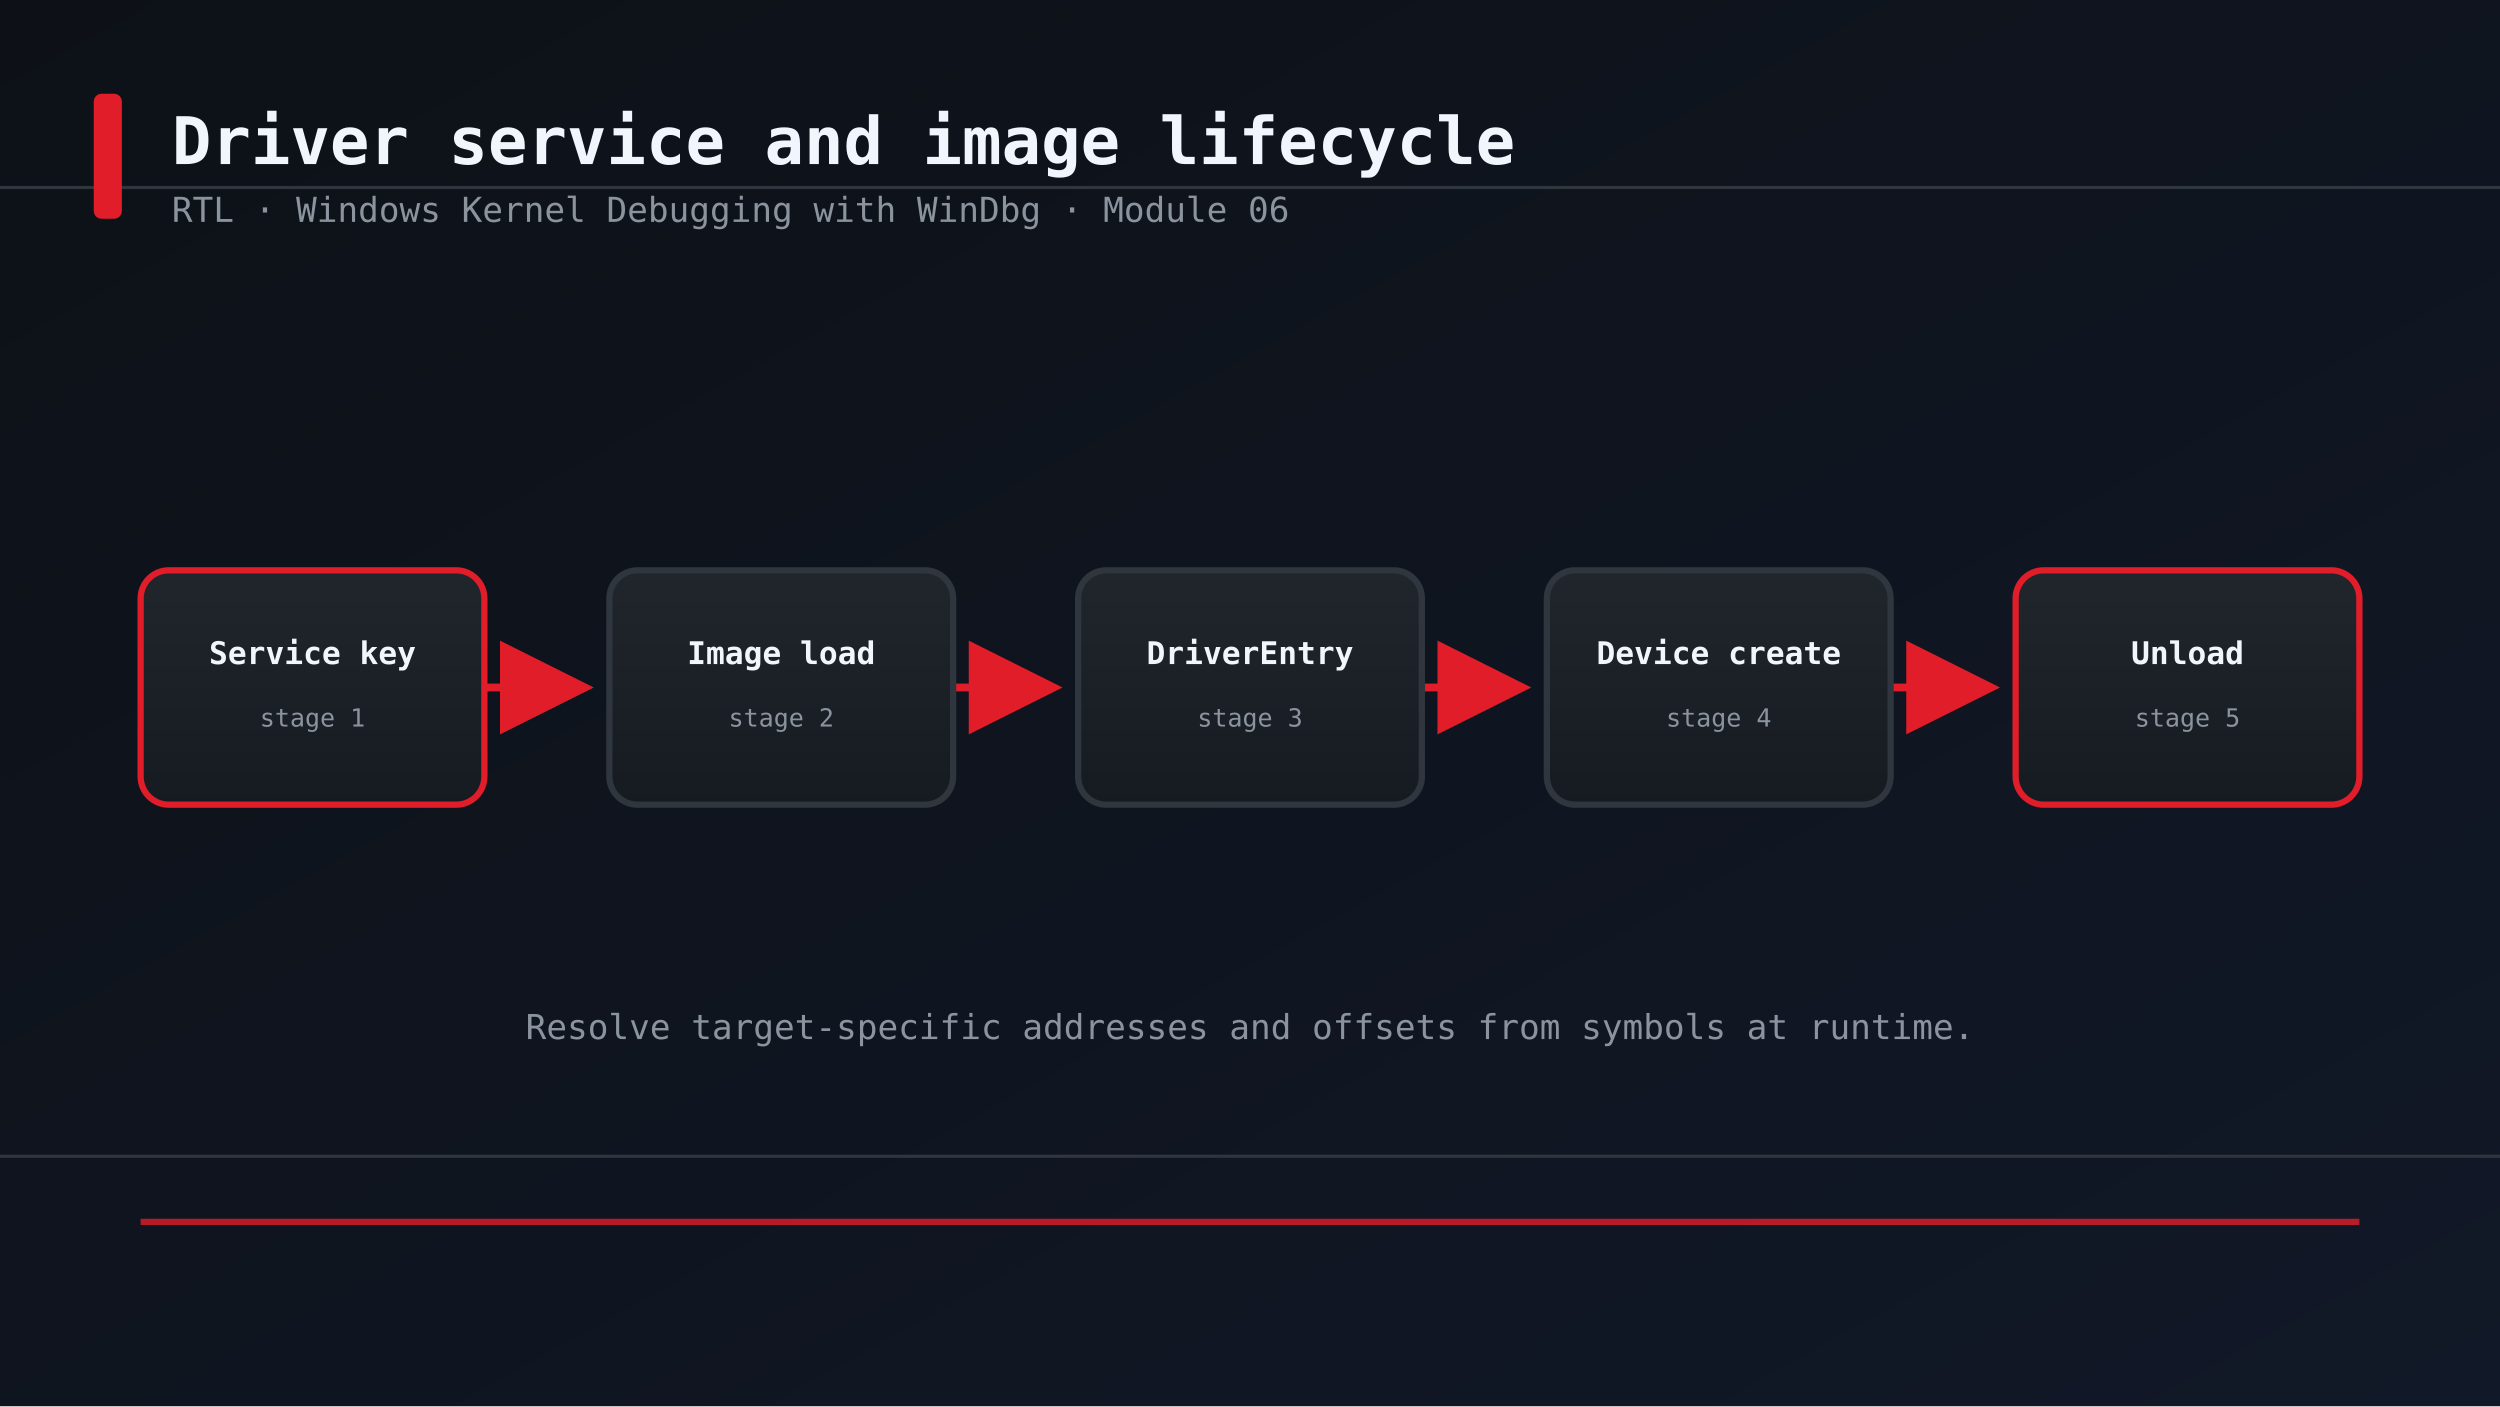
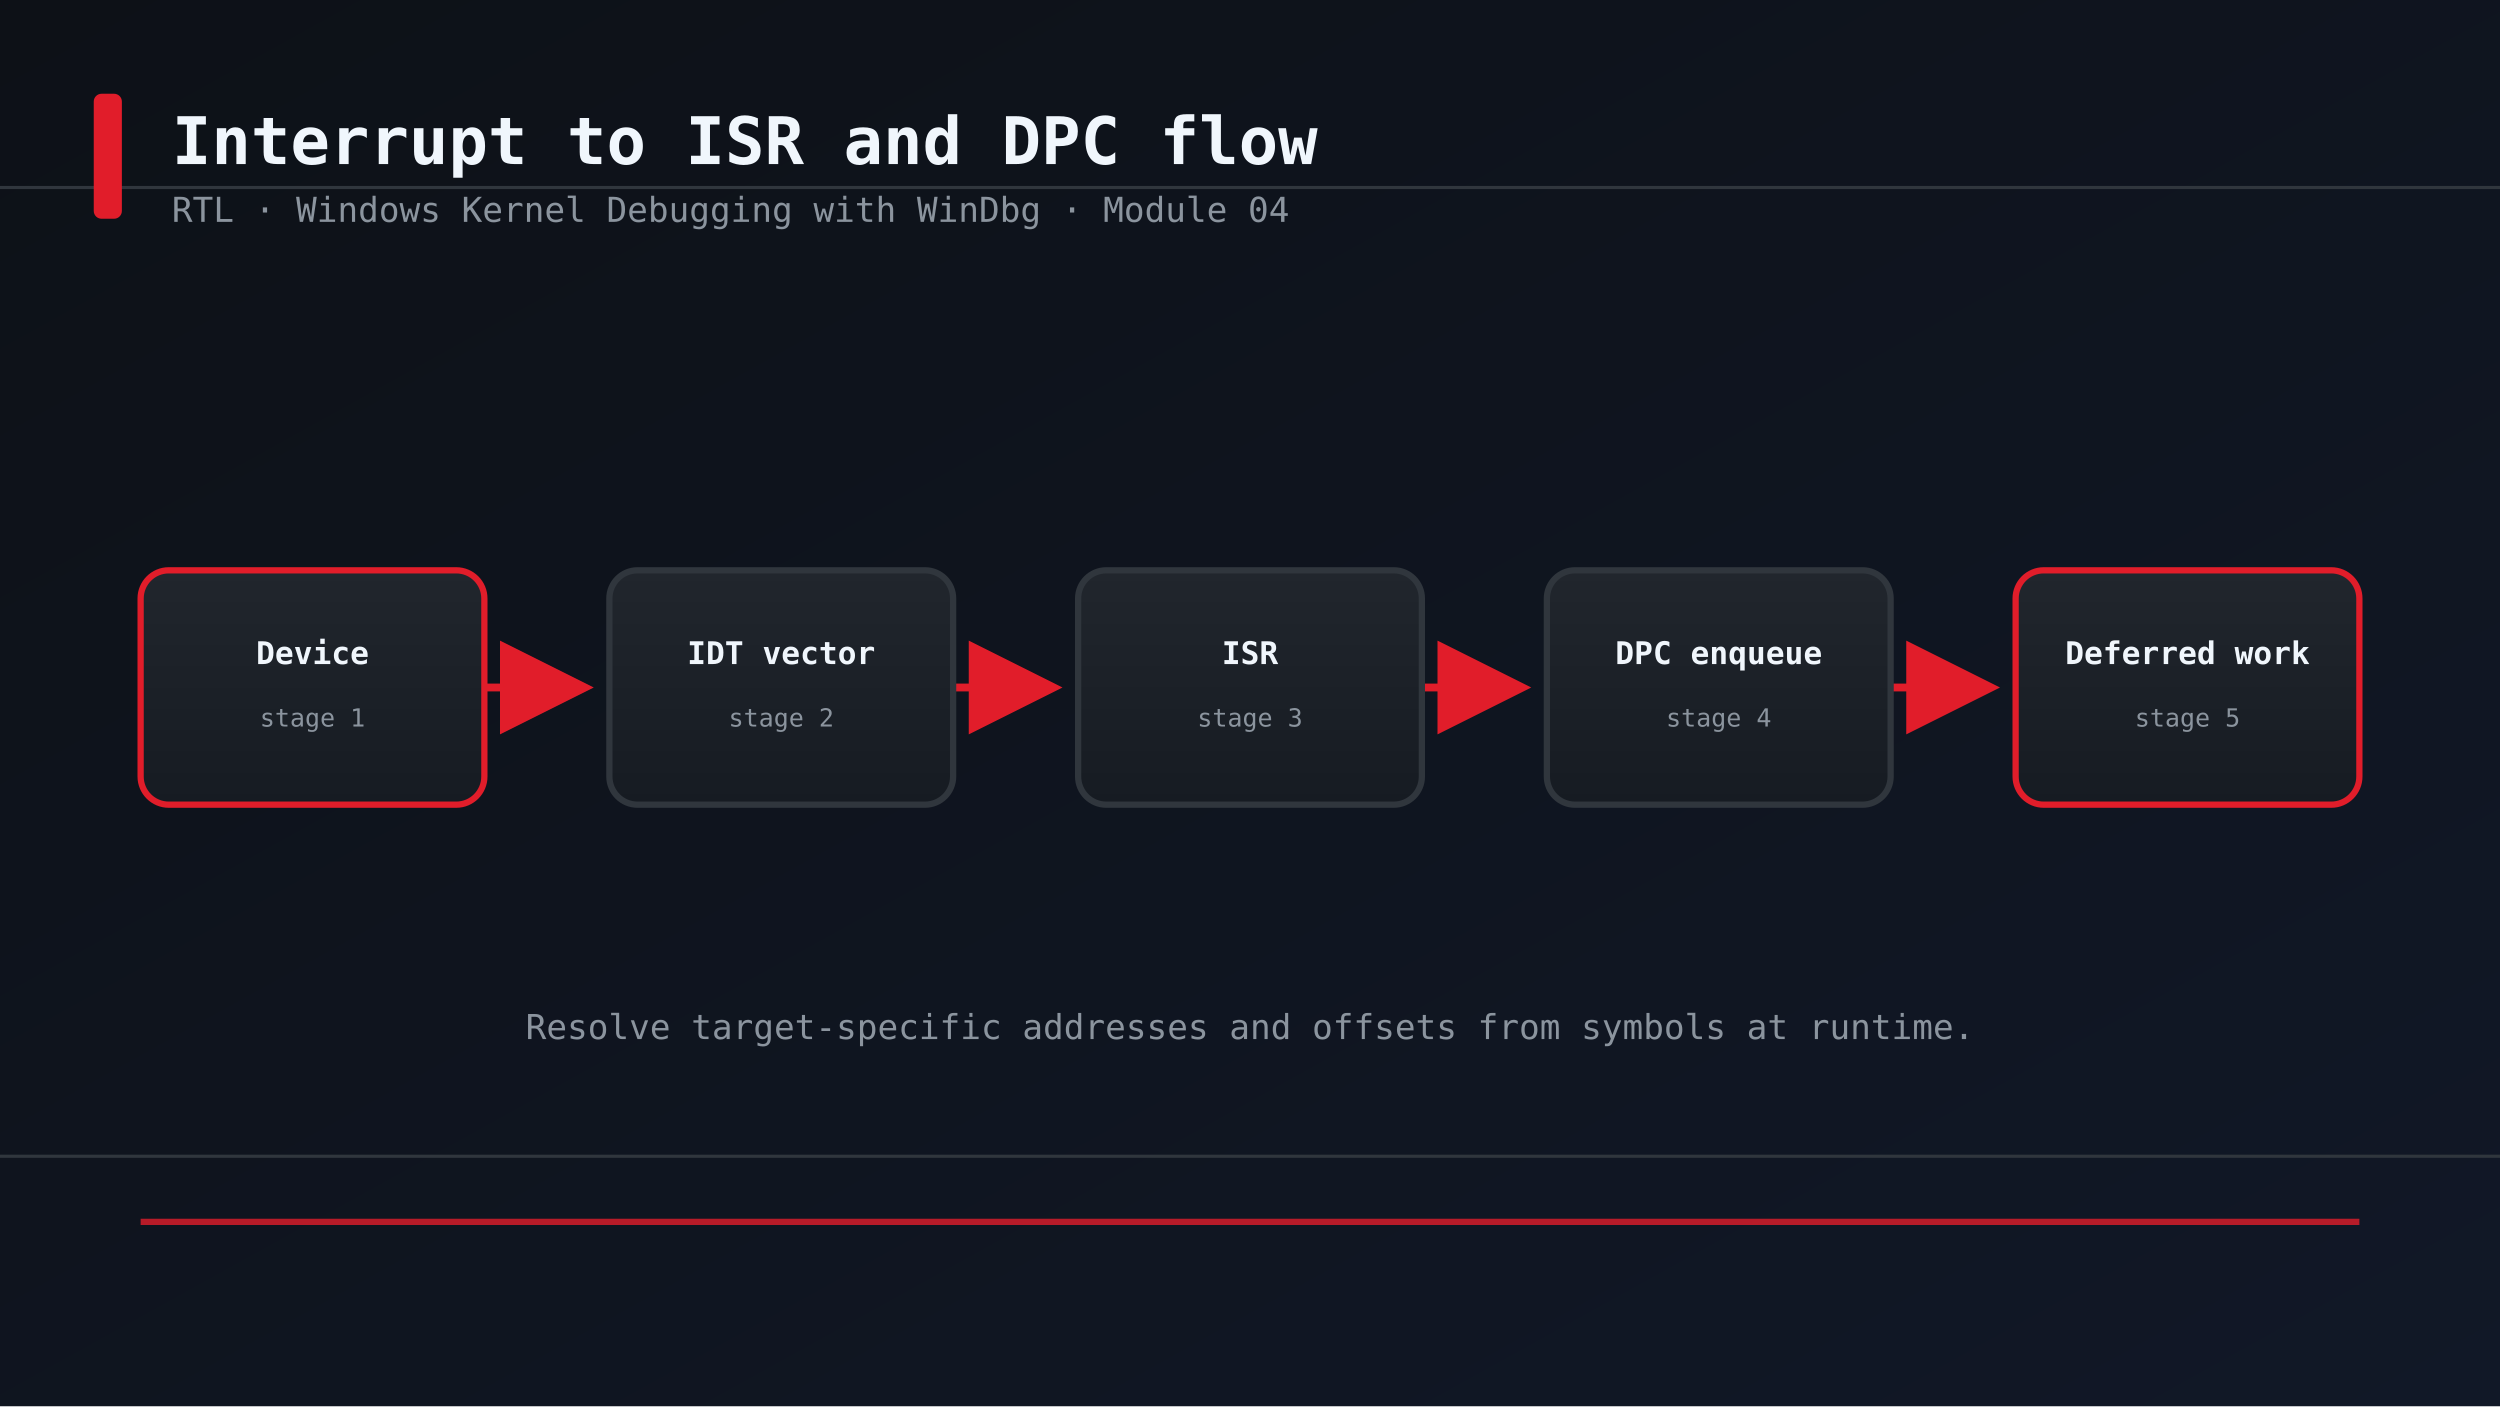
<svg xmlns="http://www.w3.org/2000/svg" viewBox="0 0 1600 900" width="100%" role="img" aria-labelledby="title desc">
  <defs>
    <linearGradient id="bg" x1="0" y1="0" x2="1" y2="1">
      <stop offset="0" stop-color="#0d1117" />
      <stop offset="1" stop-color="#111827" />
    </linearGradient>
    <linearGradient id="panel" x1="0" y1="0" x2="0" y2="1">
      <stop offset="0" stop-color="#21262d" />
      <stop offset="1" stop-color="#161b22" />
    </linearGradient>
    <marker id="arrow" markerWidth="12" markerHeight="12" refX="10" refY="6" orient="auto">
      <path d="M0,0 L12,6 L0,12 z" fill="#e11d2a" />
    </marker>
    <style>
      .title { fill:#f0f6fc; font:700 42px ui-monospace,SFMono-Regular,Consolas,monospace; }
      .subtitle { fill:#8b949e; font:22px ui-monospace,SFMono-Regular,Consolas,monospace; }
      .label { fill:#f0f6fc; font:700 20px ui-monospace,SFMono-Regular,Consolas,monospace; }
      .small { fill:#8b949e; font:16px ui-monospace,SFMono-Regular,Consolas,monospace; }
      .arrow { stroke:#e11d2a; stroke-width:5; marker-end:url(#arrow); }
    </style>
  </defs>
  <rect width="1600" height="900" fill="url(#bg)" />
  <path d="M0 120 H1600 M0 740 H1600" stroke="#30363d" stroke-width="2" />
  <rect x="60" y="60" width="18" height="80" rx="5" fill="#e11d2a" />
-   <text x="110" y="105" class="title">Driver service and image lifecycle</text>
-   <text x="110" y="142" class="subtitle">RTL · Windows Kernel Debugging with WinDbg · Module 06</text>
+   <text x="110" y="105" class="title">Interrupt to ISR and DPC flow</text>
+   <text x="110" y="142" class="subtitle">RTL · Windows Kernel Debugging with WinDbg · Module 04</text>
  <line x1="310" y1="440" x2="370" y2="440" class="arrow" />
  <line x1="610" y1="440" x2="670" y2="440" class="arrow" />
  <line x1="910" y1="440" x2="970" y2="440" class="arrow" />
  <line x1="1210" y1="440" x2="1270" y2="440" class="arrow" />
  <g>
    <rect x="90" y="365" width="220" height="150" rx="18" fill="url(#panel)" stroke="#e11d2a" stroke-width="4" />
-     <text x="200" y="425" text-anchor="middle" class="label">Service key</text>
+     <text x="200" y="425" text-anchor="middle" class="label">Device</text>
    <text x="200" y="465" text-anchor="middle" class="small">stage 1</text>
  </g>
  <g>
    <rect x="390" y="365" width="220" height="150" rx="18" fill="url(#panel)" stroke="#30363d" stroke-width="4" />
-     <text x="500" y="425" text-anchor="middle" class="label">Image load</text>
+     <text x="500" y="425" text-anchor="middle" class="label">IDT vector</text>
    <text x="500" y="465" text-anchor="middle" class="small">stage 2</text>
  </g>
  <g>
    <rect x="690" y="365" width="220" height="150" rx="18" fill="url(#panel)" stroke="#30363d" stroke-width="4" />
-     <text x="800" y="425" text-anchor="middle" class="label">DriverEntry</text>
+     <text x="800" y="425" text-anchor="middle" class="label">ISR</text>
    <text x="800" y="465" text-anchor="middle" class="small">stage 3</text>
  </g>
  <g>
    <rect x="990" y="365" width="220" height="150" rx="18" fill="url(#panel)" stroke="#30363d" stroke-width="4" />
-     <text x="1100" y="425" text-anchor="middle" class="label">Device create</text>
+     <text x="1100" y="425" text-anchor="middle" class="label">DPC enqueue</text>
    <text x="1100" y="465" text-anchor="middle" class="small">stage 4</text>
  </g>
  <g>
    <rect x="1290" y="365" width="220" height="150" rx="18" fill="url(#panel)" stroke="#e11d2a" stroke-width="4" />
-     <text x="1400" y="425" text-anchor="middle" class="label">Unload</text>
+     <text x="1400" y="425" text-anchor="middle" class="label">Deferred work</text>
    <text x="1400" y="465" text-anchor="middle" class="small">stage 5</text>
  </g>
  <text x="800" y="665" text-anchor="middle" class="subtitle">Resolve target-specific addresses and offsets from symbols at runtime.</text>
  <rect x="90" y="780" width="1420" height="4" fill="#e11d2a" opacity=".8" />
</svg>
